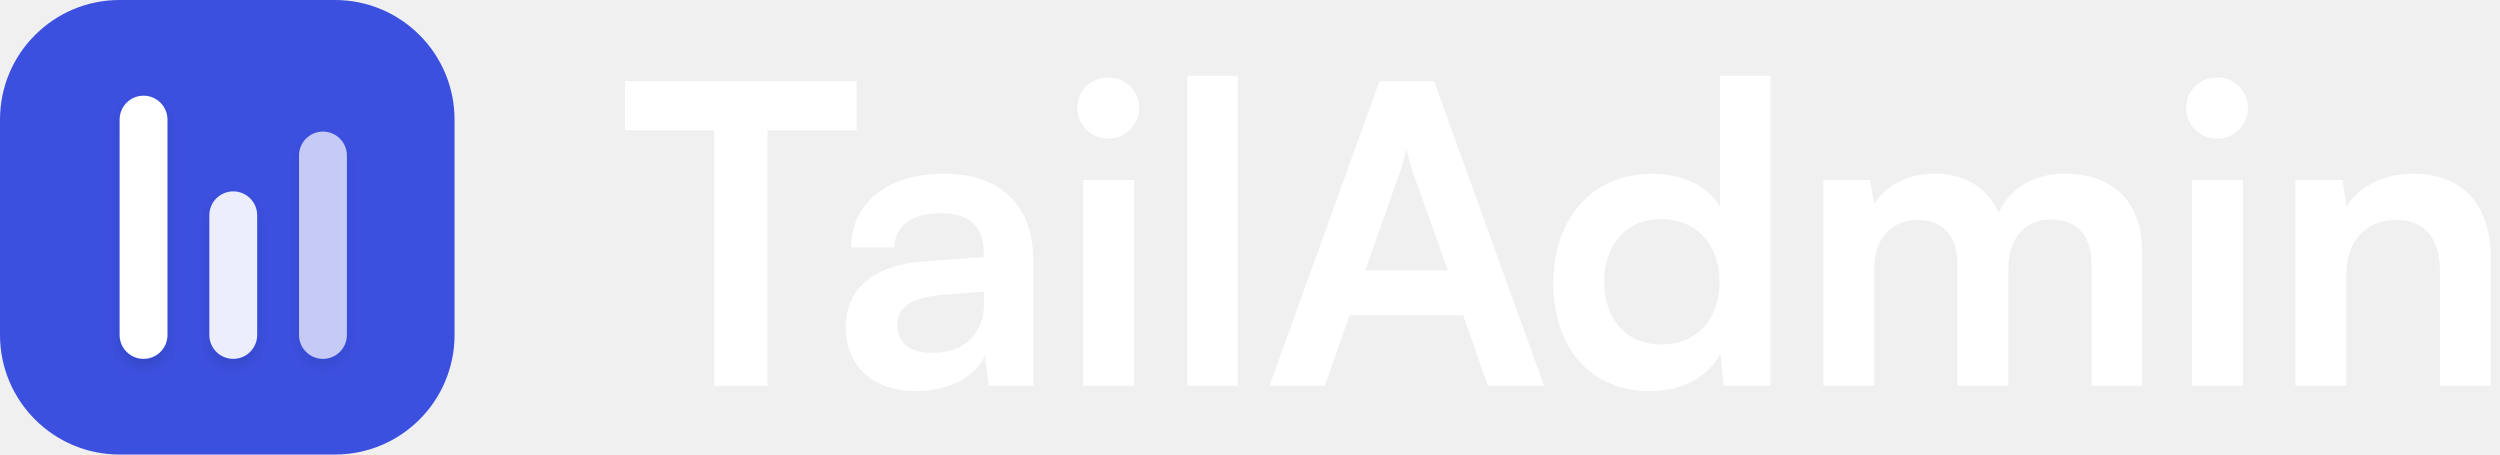
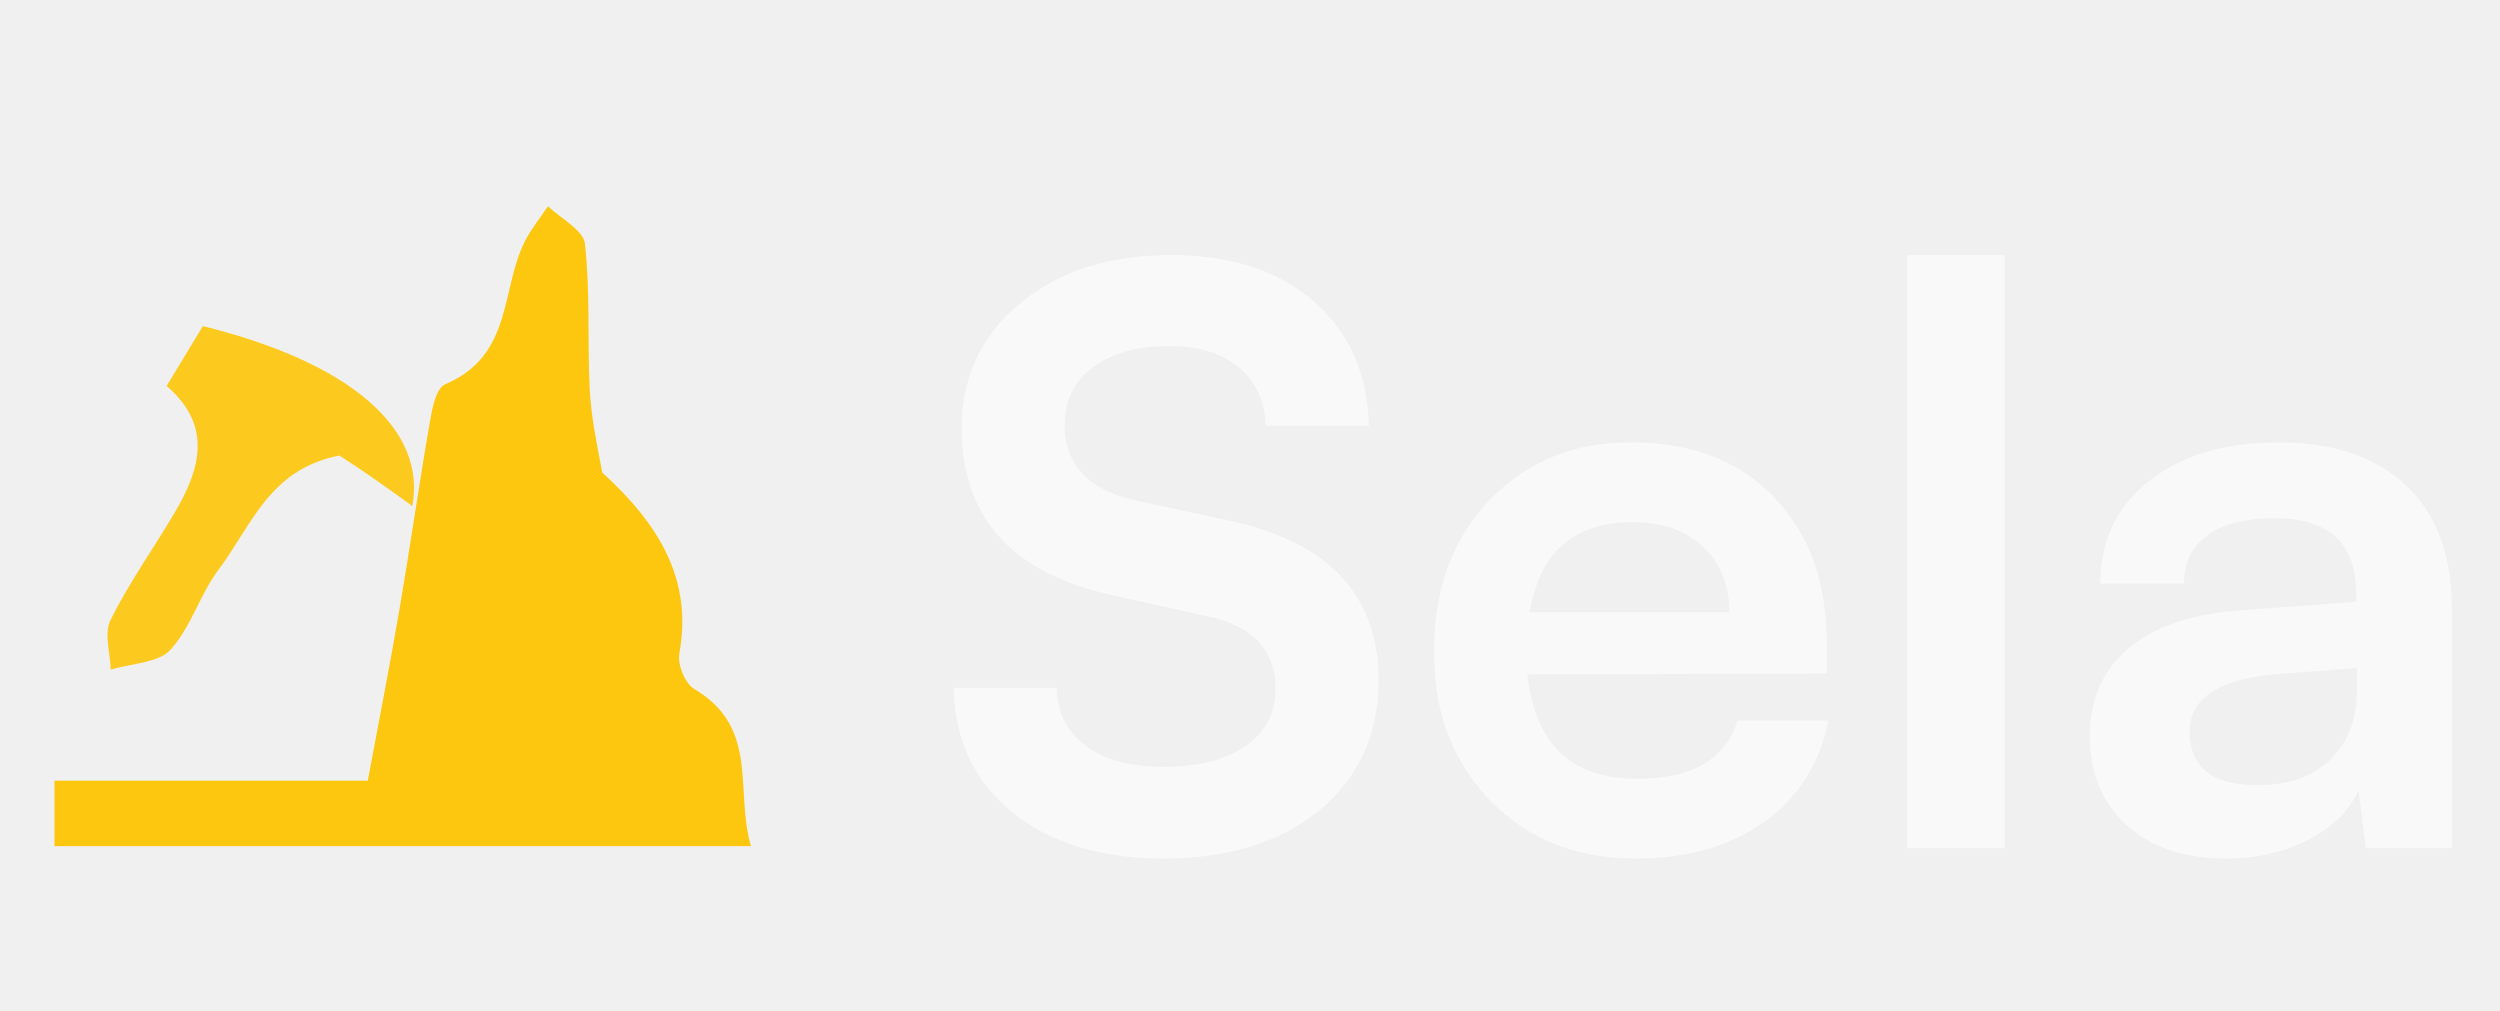
- <svg xmlns="http://www.w3.org/2000/svg" width="176" height="32" viewBox="0 0 176 32" fill="none">
-   <path d="M44 9.176H50.277V27.157H54.032V9.176H60.309V5.715H44V9.176Z" fill="white" />
-   <path d="M64.5 27.539C66.758 27.539 68.724 26.512 69.34 25.016L69.604 27.157H72.743V18.357C72.743 14.339 70.337 12.227 66.436 12.227C62.505 12.227 59.924 14.28 59.924 17.419H62.974C62.974 15.893 64.148 15.013 66.26 15.013C68.079 15.013 69.252 15.805 69.252 17.771V18.093L64.91 18.416C61.478 18.68 59.542 20.352 59.542 23.021C59.542 25.749 61.42 27.539 64.5 27.539ZM65.673 24.84C64.06 24.84 63.18 24.195 63.18 22.875C63.18 21.701 64.031 20.968 66.26 20.763L69.281 20.528V21.291C69.281 23.52 67.873 24.84 65.673 24.84Z" fill="white" />
-   <path d="M78.047 9.763C79.221 9.763 80.189 8.795 80.189 7.592C80.189 6.389 79.221 5.451 78.047 5.451C76.816 5.451 75.847 6.389 75.847 7.592C75.847 8.795 76.816 9.763 78.047 9.763ZM76.258 27.157H79.837V12.667H76.258V27.157Z" fill="white" />
-   <path d="M87.142 27.157V5.333H83.593V27.157H87.142Z" fill="white" />
-   <path d="M93.272 27.157L95.003 22.2H103.011L104.742 27.157H108.702L100.958 5.715H97.115L89.371 27.157H93.272ZM98.552 12.109C98.758 11.523 98.933 10.877 99.022 10.467C99.08 10.907 99.285 11.552 99.462 12.109L101.926 19.032H96.118L98.552 12.109Z" fill="white" />
-   <path d="M116.158 27.539C118.358 27.539 120.236 26.571 121.116 24.899L121.35 27.157H124.636V5.333H121.086V14.515C120.177 13.077 118.388 12.227 116.364 12.227C111.993 12.227 109.353 15.453 109.353 19.971C109.353 24.459 111.964 27.539 116.158 27.539ZM116.95 24.253C114.457 24.253 112.932 22.435 112.932 19.853C112.932 17.272 114.457 15.424 116.95 15.424C119.444 15.424 121.057 17.243 121.057 19.853C121.057 22.464 119.444 24.253 116.95 24.253Z" fill="white" />
-   <path d="M131.944 27.157V18.944C131.944 16.597 133.322 15.483 135.024 15.483C136.725 15.483 137.81 16.568 137.81 18.592V27.157H141.389V18.944C141.389 16.568 142.709 15.453 144.44 15.453C146.141 15.453 147.256 16.539 147.256 18.621V27.157H150.805V17.683C150.805 14.339 148.869 12.227 145.349 12.227C143.149 12.227 141.448 13.312 140.714 14.984C139.952 13.312 138.426 12.227 136.226 12.227C134.144 12.227 132.677 13.165 131.944 14.368L131.65 12.667H128.365V27.157H131.944Z" fill="white" />
-   <path d="M156.107 9.763C157.281 9.763 158.249 8.795 158.249 7.592C158.249 6.389 157.281 5.451 156.107 5.451C154.875 5.451 153.907 6.389 153.907 7.592C153.907 8.795 154.875 9.763 156.107 9.763ZM154.318 27.157H157.897V12.667H154.318V27.157Z" fill="white" />
-   <path d="M165.173 27.157V19.355C165.173 17.008 166.522 15.483 168.722 15.483C170.57 15.483 171.773 16.656 171.773 19.091V27.157H175.351V18.24C175.351 14.485 173.474 12.227 169.837 12.227C167.871 12.227 166.111 13.077 165.202 14.544L164.909 12.667H161.594V27.157H165.173Z" fill="white" />
-   <path d="M0 8.421C0 3.77 3.77 0 8.421 0H23.579C28.23 0 32 3.77 32 8.421V23.579C32 28.23 28.23 32 23.579 32H8.421C3.77 32 0 28.23 0 23.579V8.421Z" fill="#3C50E0" />
-   <g filter="url(#filter0_d_506_10589)">
-     <path d="M8.421 8.421C8.421 7.491 9.175 6.737 10.106 6.737V6.737C11.036 6.737 11.79 7.491 11.79 8.421V23.579C11.79 24.509 11.036 25.263 10.106 25.263V25.263C9.175 25.263 8.421 24.509 8.421 23.579V8.421Z" fill="white" />
+ <svg xmlns="http://www.w3.org/2000/svg" viewBox="0 0 94 38">
+   <g transform="matrix(0.419455, 0, 0, 0.390259, -0.198389, 6.23002)" style="">
+     <g>
+       <path fill="#FFFFFF" fill-opacity="0%" opacity="1" stroke="none" d="M 1 61.469 C 1 41.371 1 21.273 1 1 C 24.584 1 48.168 1 72.182 1.383 C 72.593 21.66 72.574 41.554 72.129 61.455 C 48.135 61.464 24.567 61.466 1 61.469 M 53.88 27.406 C 53.587 25.292 53.141 23.184 53.035 21.063 C 52.846 17.267 53.085 13.443 52.647 9.676 C 52.522 8.611 50.666 7.705 49.604 6.726 C 48.969 7.636 48.228 8.502 47.716 9.464 C 45.689 13.274 46.753 18.462 41.157 20.737 C 40.392 21.048 40.085 22.604 39.898 23.631 C 39.001 28.566 38.265 33.523 37.383 38.46 C 36.601 42.833 35.7 47.19 34.775 51.95 C 25.899 51.95 17.436 51.95 8.988 51.95 C 8.988 53.971 8.988 55.512 8.988 57.108 C 28.116 57.108 46.84 57.108 66.311 57.108 C 64.958 52.671 67.046 47.809 61.645 44.731 C 60.856 44.281 60.253 42.797 60.419 41.921 C 61.521 36.118 58.748 31.77 53.88 27.406 M 28.793 23.058 C 30.708 24.386 32.622 25.714 34.453 26.984 C 35.632 20.933 29.404 15.697 17.212 12.811 C 16.262 14.31 15.299 15.831 14.228 17.522 C 18.03 20.654 17.011 24.066 14.904 27.477 C 13.158 30.306 11.137 33.015 9.62 35.934 C 9.06 37.01 9.593 38.536 9.627 39.857 C 11.306 39.372 13.566 39.325 14.536 38.306 C 16.255 36.498 16.955 33.952 18.508 31.982 C 21.193 28.575 22.67 24.069 28.793 23.058 Z" style="" />
+       <path fill="#FDC70F" opacity="1" stroke="none" d="M 54.457 29.563 C 59.553 34.554 62.573 39.875 61.373 46.976 C 61.192 48.049 61.849 49.864 62.708 50.415 C 68.591 54.181 66.317 60.132 67.791 65.561 C 46.582 65.561 26.189 65.561 5.355 65.561 C 5.355 63.609 5.355 61.723 5.355 59.249 C 14.556 59.249 23.774 59.249 33.442 59.249 C 34.449 53.424 35.43 48.093 36.282 42.741 C 37.243 36.699 38.045 30.632 39.021 24.593 C 39.225 23.336 39.559 21.433 40.393 21.052 C 46.488 18.267 45.329 11.918 47.537 7.256 C 48.095 6.078 48.901 5.019 49.593 3.905 C 50.75 5.103 52.772 6.212 52.907 7.516 C 53.385 12.125 53.124 16.806 53.331 21.451 C 53.446 24.046 53.932 26.626 54.457 29.563 Z" />
+       <g>
+         <path fill="#FCCA1F" opacity="1" stroke="none" d=" M30.895,27.928 C24.602,29.231 22.994,34.745 20.069,38.915 C18.378,41.326 17.616,44.442 15.743,46.654 C14.687,47.901 12.225,47.959 10.397,48.552 C10.359,46.936 9.779,45.068 10.388,43.751 C12.041,40.179 14.242,36.864 16.144,33.402 C18.439,29.228 19.549,25.051 15.408,21.22 C16.575,19.15 17.624,17.289 18.658,15.454 C31.938,18.986 38.721,25.394 37.436,32.798 C35.442,31.244 33.357,29.619 30.895,27.928 z" />
+       </g>
+     </g>
  </g>
-   <g opacity="0.9" filter="url(#filter1_d_506_10589)">
-     <path d="M14.737 15.158C14.737 14.227 15.491 13.473 16.421 13.473V13.473C17.351 13.473 18.105 14.227 18.105 15.158V23.579C18.105 24.509 17.351 25.263 16.421 25.263V25.263C15.491 25.263 14.737 24.509 14.737 23.579V15.158Z" fill="white" />
+   <g id="fontsvg1706826148184" stroke-linecap="round" fill-rule="evenodd" fill="#f9f9f9" transform="matrix(0.605096, 0, 0, 0.599395, 35.85786, 9.592875)" style="">
+     <path d="M 25.8 10.7 L 19.4 10.7 Q 19.3 8.35 17.7 7.025 A 5.487 5.487 0 0 0 15.569 5.959 Q 14.592 5.7 13.4 5.7 Q 11.078 5.7 9.484 6.522 A 5.751 5.751 0 0 0 8.675 7.025 A 4.208 4.208 0 0 0 6.929 10.082 A 5.516 5.516 0 0 0 6.9 10.65 A 4.663 4.663 0 0 0 7.396 12.849 Q 8.332 14.632 11.033 15.324 A 10.876 10.876 0 0 0 11.35 15.4 L 17.1 16.65 A 17.3 17.3 0 0 1 21.004 17.944 Q 26.073 20.398 26.38 25.924 A 13.076 13.076 0 0 1 26.4 26.65 A 11.526 11.526 0 0 1 25.798 30.456 A 9.771 9.771 0 0 1 22.75 34.8 Q 19.1 37.85 13.05 37.85 A 19.236 19.236 0 0 1 9.142 37.476 Q 5.924 36.808 3.65 34.95 Q 0.1 32.05 0 27.15 L 6.4 27.15 Q 6.45 29.45 8.2 30.775 A 5.973 5.973 0 0 0 10.119 31.721 Q 10.954 31.97 11.955 32.056 A 12.864 12.864 0 0 0 13.05 32.1 A 12.767 12.767 0 0 0 15.072 31.95 Q 16.887 31.659 18.125 30.8 A 4.402 4.402 0 0 0 19.407 29.472 Q 20 28.494 20 27.2 A 4.619 4.619 0 0 0 19.575 25.166 Q 18.701 23.36 16.034 22.715 A 10.134 10.134 0 0 0 15.75 22.65 L 9.95 21.35 Q 1.563 19.531 0.62 12.671 A 13.358 13.358 0 0 1 0.5 10.85 A 10.31 10.31 0 0 1 1.323 6.679 A 9.906 9.906 0 0 1 4.125 3.025 A 12.695 12.695 0 0 1 9.72 0.374 A 18.167 18.167 0 0 1 13.5 0 Q 18.383 0 21.525 2.226 A 10.472 10.472 0 0 1 22.35 2.875 A 9.861 9.861 0 0 1 25.653 9.042 A 13.816 13.816 0 0 1 25.8 10.7 Z M 79.75 22.3 L 87.15 21.75 L 87.15 21.2 A 6.201 6.201 0 0 0 86.879 19.284 Q 85.975 16.502 82.054 16.5 A 7.742 7.742 0 0 0 82.05 16.5 A 10.9 10.9 0 0 0 80.485 16.605 Q 79.691 16.721 79.045 16.963 A 4.656 4.656 0 0 0 77.9 17.575 Q 76.45 18.65 76.45 20.6 L 71.25 20.6 A 8.544 8.544 0 0 1 71.829 17.402 A 7.834 7.834 0 0 1 74.275 14.175 A 10.474 10.474 0 0 1 78.189 12.248 Q 79.711 11.844 81.507 11.768 A 19.99 19.99 0 0 1 82.35 11.75 Q 86.516 11.75 89.185 13.588 A 8.815 8.815 0 0 1 90.25 14.45 Q 93.1 17.15 93.1 22.2 L 93.1 37.2 L 87.75 37.2 L 87.3 33.55 A 5.573 5.573 0 0 1 85.777 35.606 Q 85.134 36.164 84.28 36.621 A 10.07 10.07 0 0 1 84.225 36.65 A 10.413 10.413 0 0 1 80.466 37.775 A 12.973 12.973 0 0 1 79.05 37.85 A 11.707 11.707 0 0 1 76.483 37.585 Q 74.684 37.181 73.362 36.162 A 7.189 7.189 0 0 1 72.875 35.75 Q 70.6 33.65 70.6 30.15 Q 70.6 26.75 72.975 24.7 Q 74.913 23.028 78.2 22.487 A 18.672 18.672 0 0 1 79.75 22.3 Z M 54.25 24.4 L 54.25 26.25 L 35.65 26.3 A 10.492 10.492 0 0 0 36.271 29.001 Q 37.774 32.85 42.45 32.85 A 11.015 11.015 0 0 0 44.642 32.65 Q 45.86 32.402 46.738 31.846 A 4.573 4.573 0 0 0 48.7 29.2 L 54.35 29.2 Q 53.55 33.25 50.375 35.55 A 11.736 11.736 0 0 1 45.916 37.492 A 16.835 16.835 0 0 1 42.35 37.85 Q 36.85 37.85 33.35 34.225 A 12.318 12.318 0 0 1 29.995 27.101 A 16.96 16.96 0 0 1 29.85 24.85 A 16.014 16.014 0 0 1 30.404 20.531 A 12.16 12.16 0 0 1 33.275 15.4 A 11.401 11.401 0 0 1 41.146 11.783 A 15.466 15.466 0 0 1 42.15 11.75 A 14.534 14.534 0 0 1 45.993 12.232 A 10.639 10.639 0 0 1 50.975 15.175 A 11.483 11.483 0 0 1 53.88 20.772 A 16.881 16.881 0 0 1 54.25 24.4 Z M 65.3 0 L 65.3 37.2 L 59.25 37.2 L 59.25 0 L 65.3 0 Z M 35.8 22.4 L 48.2 22.4 A 6.501 6.501 0 0 0 47.952 20.561 A 5.032 5.032 0 0 0 46.575 18.3 A 5.452 5.452 0 0 0 43.921 16.925 A 8.02 8.02 0 0 0 42.2 16.75 Q 37.689 16.75 36.272 20.552 A 9.632 9.632 0 0 0 35.8 22.4 Z M 87.2 27.2 L 87.2 25.9 L 82.05 26.3 Q 78.448 26.643 77.317 28.21 A 2.811 2.811 0 0 0 76.8 29.9 A 3.715 3.715 0 0 0 77.078 31.395 Q 77.772 32.987 80.198 33.213 A 9.185 9.185 0 0 0 81.05 33.25 A 8.189 8.189 0 0 0 82.934 33.046 A 5.486 5.486 0 0 0 85.55 31.65 A 5.253 5.253 0 0 0 87.005 29.012 A 7.935 7.935 0 0 0 87.2 27.2 Z" vector-effect="non-scaling-stroke" />
  </g>
-   <g opacity="0.7" filter="url(#filter2_d_506_10589)">
-     <path d="M21.052 10.947C21.052 10.017 21.806 9.263 22.736 9.263V9.263C23.667 9.263 24.421 10.017 24.421 10.947V23.578C24.421 24.509 23.667 25.263 22.736 25.263V25.263C21.806 25.263 21.052 24.509 21.052 23.578V10.947Z" fill="white" />
-   </g>
-   <defs>
-     <filter id="filter0_d_506_10589" x="7.421" y="6.237" width="5.369" height="20.526" filterUnits="userSpaceOnUse" color-interpolation-filters="sRGB">
-       <feFlood flood-opacity="0" result="BackgroundImageFix" />
-       <feColorMatrix in="SourceAlpha" type="matrix" values="0 0 0 0 0 0 0 0 0 0 0 0 0 0 0 0 0 0 127 0" result="hardAlpha" />
-       <feOffset dy="0.5" />
-       <feGaussianBlur stdDeviation="0.5" />
-       <feComposite in2="hardAlpha" operator="out" />
-       <feColorMatrix type="matrix" values="0 0 0 0 0 0 0 0 0 0 0 0 0 0 0 0 0 0 0.12 0" />
-       <feBlend mode="normal" in2="BackgroundImageFix" result="effect1_dropShadow_506_10589" />
-       <feBlend mode="normal" in="SourceGraphic" in2="effect1_dropShadow_506_10589" result="shape" />
-     </filter>
-     <filter id="filter1_d_506_10589" x="13.737" y="12.973" width="5.369" height="13.79" filterUnits="userSpaceOnUse" color-interpolation-filters="sRGB">
-       <feFlood flood-opacity="0" result="BackgroundImageFix" />
-       <feColorMatrix in="SourceAlpha" type="matrix" values="0 0 0 0 0 0 0 0 0 0 0 0 0 0 0 0 0 0 127 0" result="hardAlpha" />
-       <feOffset dy="0.5" />
-       <feGaussianBlur stdDeviation="0.5" />
-       <feComposite in2="hardAlpha" operator="out" />
-       <feColorMatrix type="matrix" values="0 0 0 0 0 0 0 0 0 0 0 0 0 0 0 0 0 0 0.12 0" />
-       <feBlend mode="normal" in2="BackgroundImageFix" result="effect1_dropShadow_506_10589" />
-       <feBlend mode="normal" in="SourceGraphic" in2="effect1_dropShadow_506_10589" result="shape" />
-     </filter>
-     <filter id="filter2_d_506_10589" x="20.052" y="8.763" width="5.369" height="18" filterUnits="userSpaceOnUse" color-interpolation-filters="sRGB">
-       <feFlood flood-opacity="0" result="BackgroundImageFix" />
-       <feColorMatrix in="SourceAlpha" type="matrix" values="0 0 0 0 0 0 0 0 0 0 0 0 0 0 0 0 0 0 127 0" result="hardAlpha" />
-       <feOffset dy="0.5" />
-       <feGaussianBlur stdDeviation="0.5" />
-       <feComposite in2="hardAlpha" operator="out" />
-       <feColorMatrix type="matrix" values="0 0 0 0 0 0 0 0 0 0 0 0 0 0 0 0 0 0 0.12 0" />
-       <feBlend mode="normal" in2="BackgroundImageFix" result="effect1_dropShadow_506_10589" />
-       <feBlend mode="normal" in="SourceGraphic" in2="effect1_dropShadow_506_10589" result="shape" />
-     </filter>
-   </defs>
</svg>
